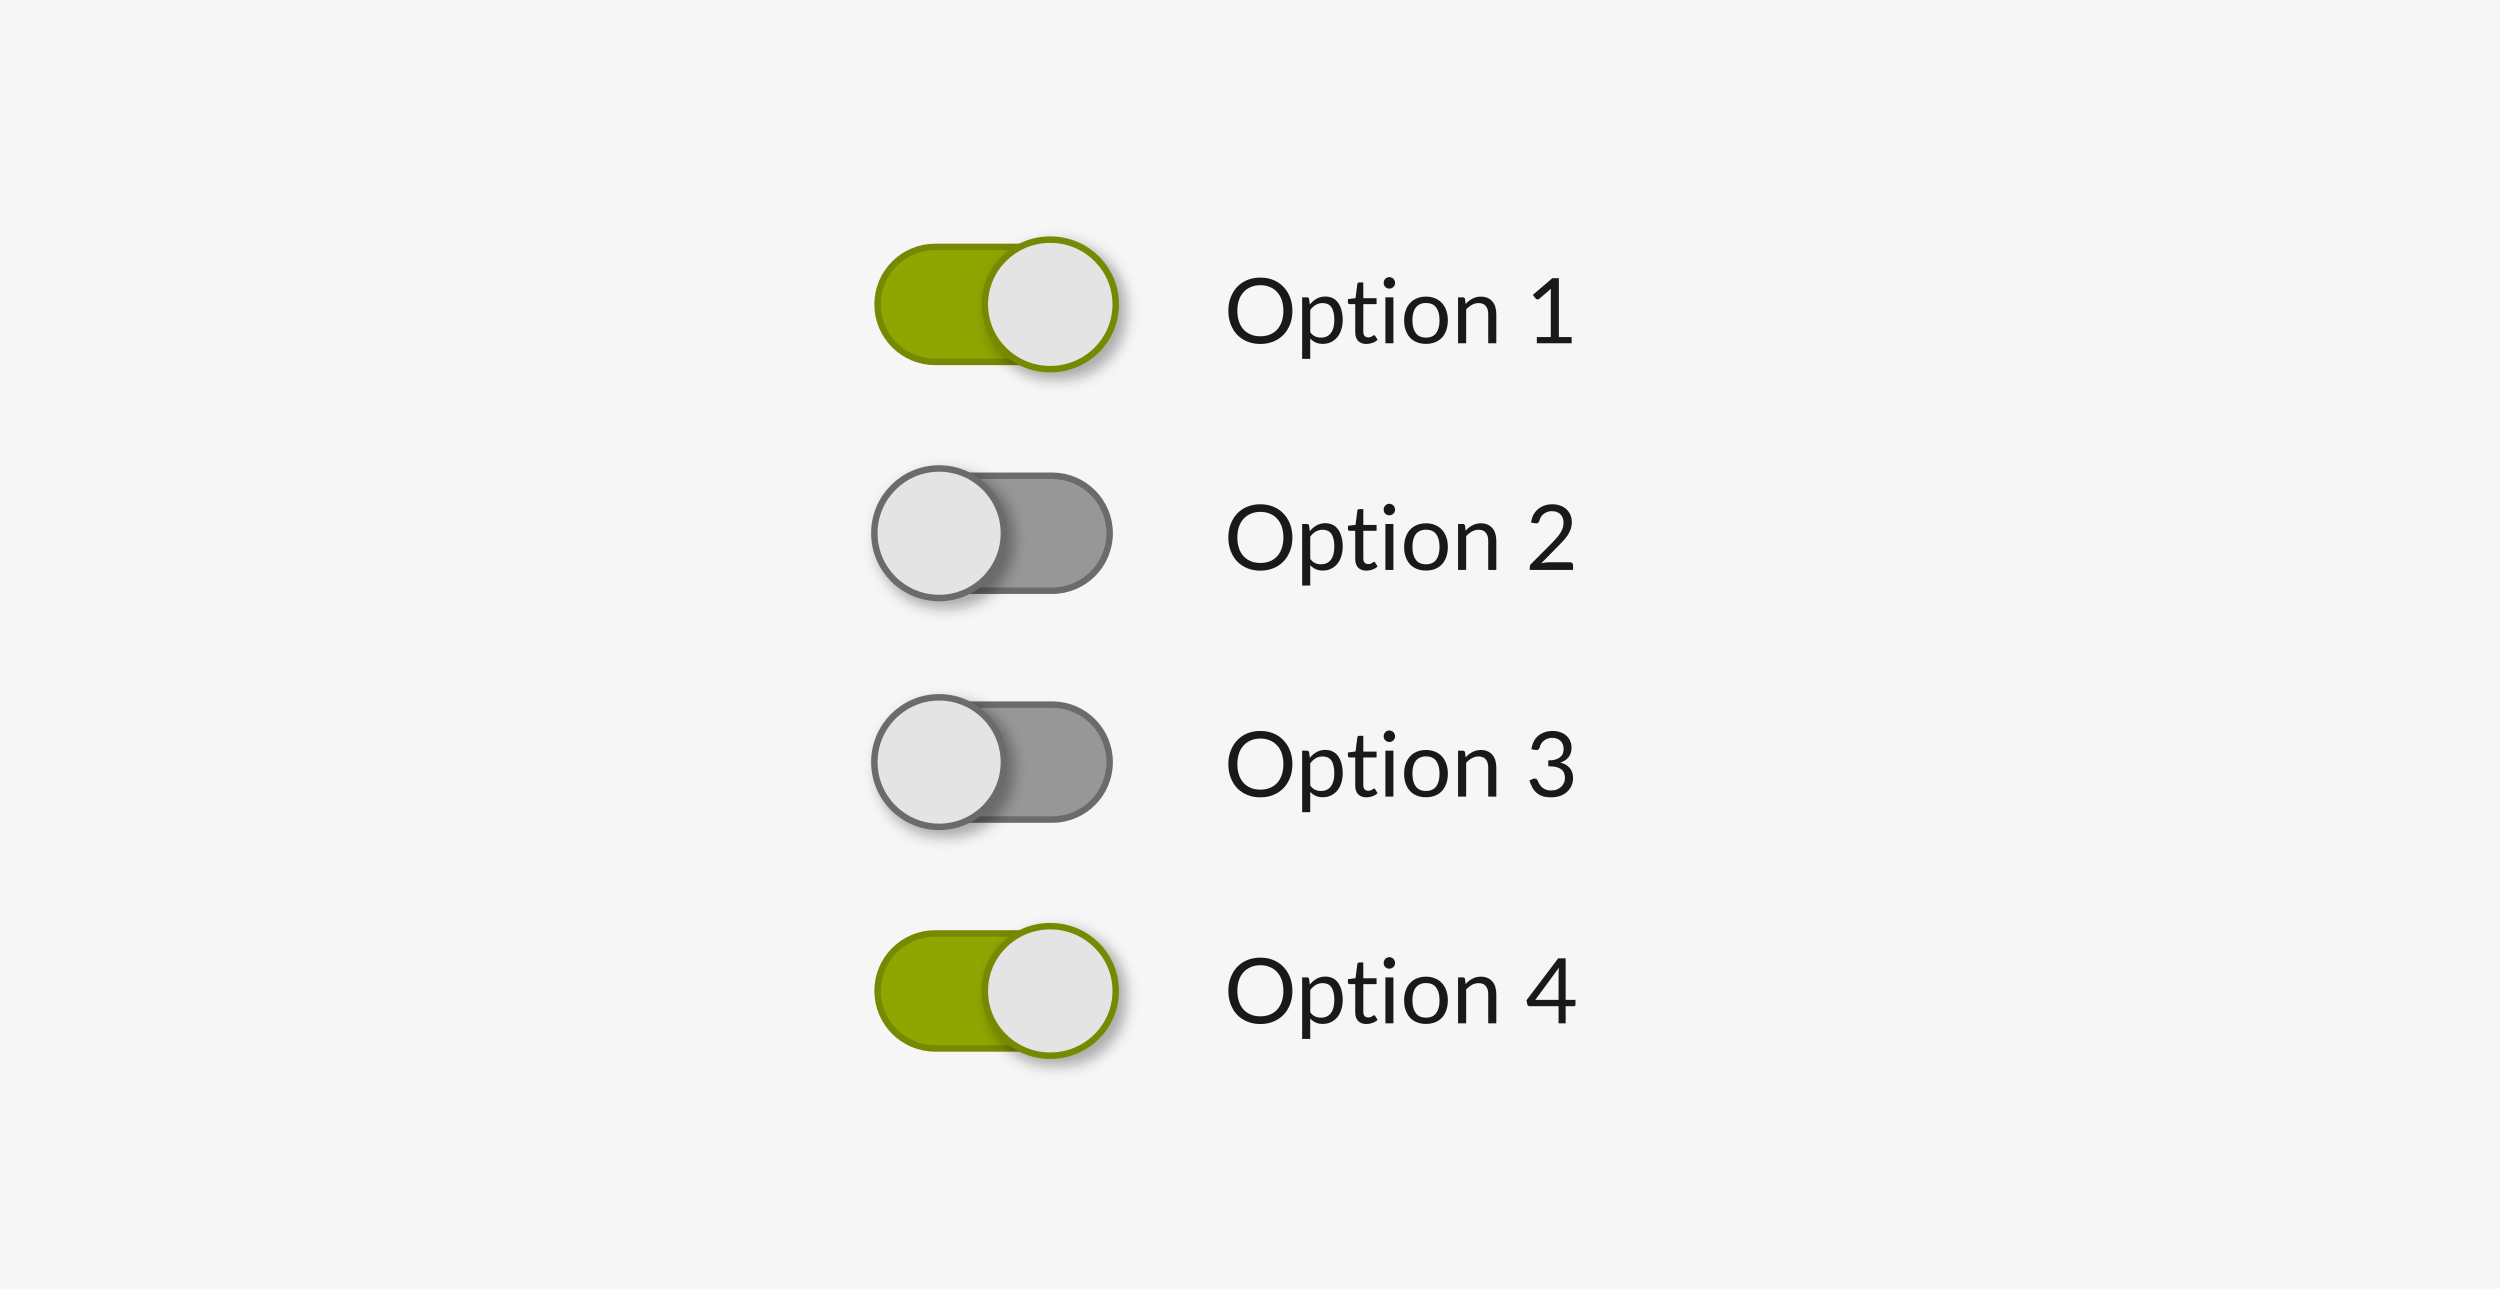
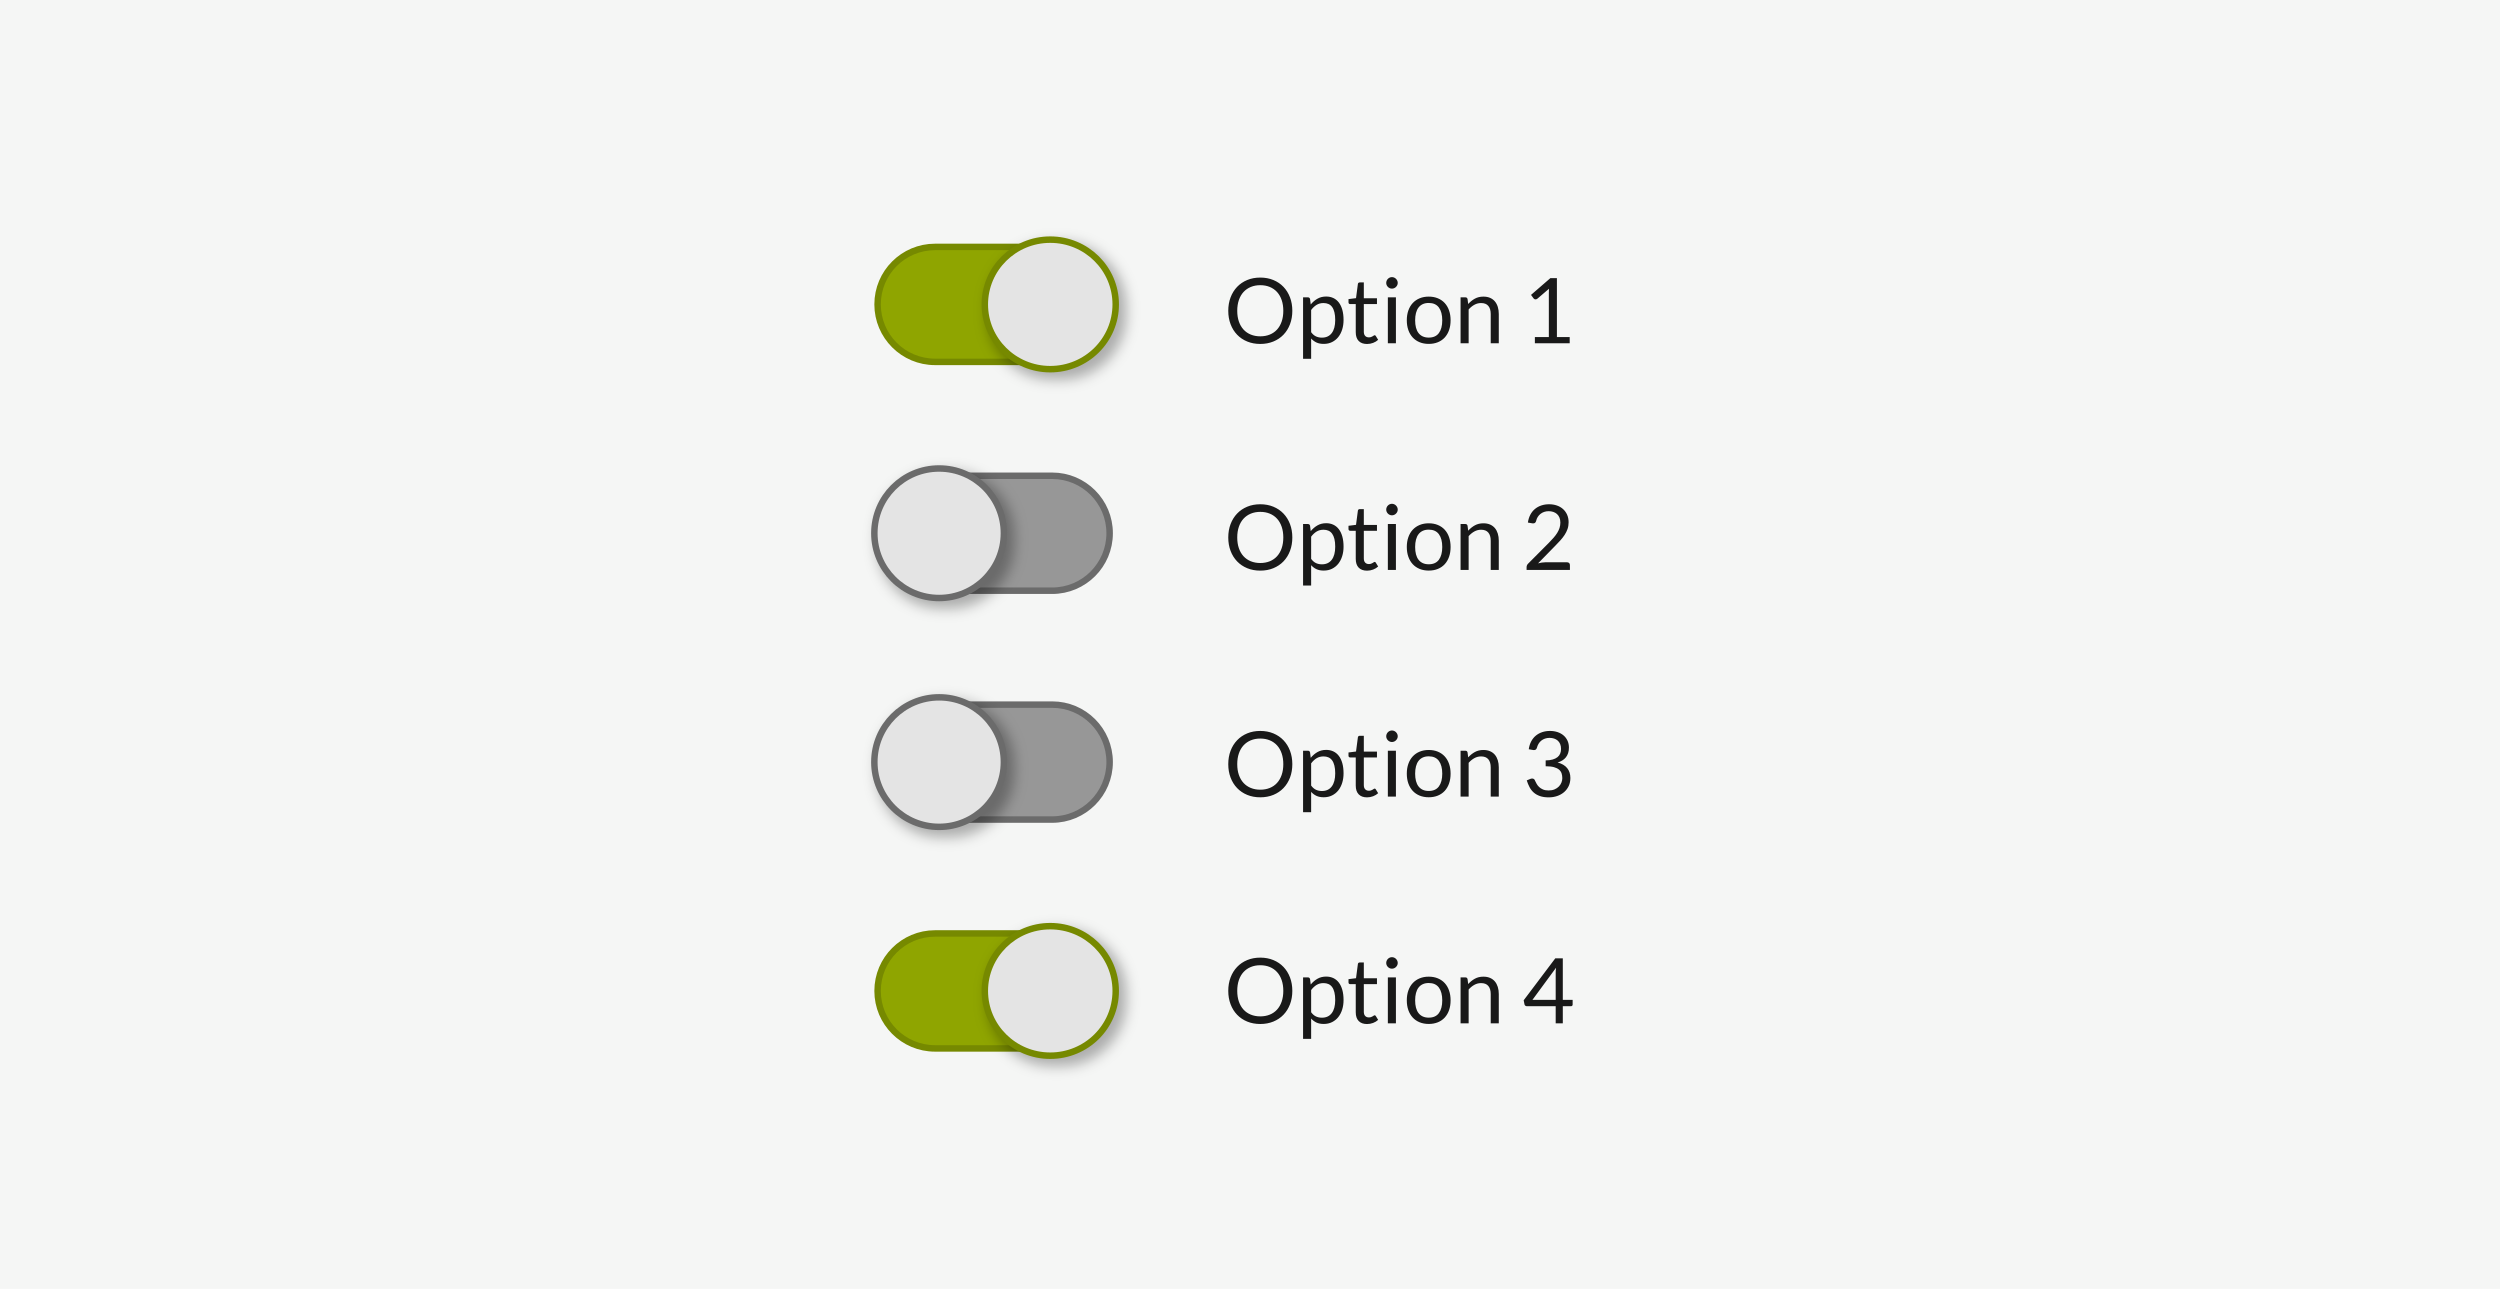
<svg xmlns="http://www.w3.org/2000/svg" xmlns:xlink="http://www.w3.org/1999/xlink" width="386px" height="199px" viewBox="0 0 386 199" version="1.1">
  <defs>
    <ellipse id="path-1" cx="27.161" cy="10" rx="10.106" ry="10" />
    <filter x="-14.8%" y="-15.0%" width="139.6%" height="140.0%" filterUnits="objectBoundingBox" id="filter-2">
      <feMorphology radius="0.5" operator="dilate" in="SourceAlpha" result="shadowSpreadOuter1" />
      <feOffset dx="1" dy="1" in="shadowSpreadOuter1" result="shadowOffsetOuter1" />
      <feGaussianBlur stdDeviation="1" in="shadowOffsetOuter1" result="shadowBlurOuter1" />
      <feComposite in="shadowBlurOuter1" in2="SourceAlpha" operator="out" result="shadowBlurOuter1" />
      <feColorMatrix values="0 0 0 0 0   0 0 0 0 0   0 0 0 0 0  0 0 0 0.3 0" type="matrix" in="shadowBlurOuter1" />
    </filter>
    <ellipse id="path-3" cx="27.161" cy="10" rx="10.106" ry="10" />
    <filter x="-14.8%" y="-15.0%" width="139.6%" height="140.0%" filterUnits="objectBoundingBox" id="filter-4">
      <feMorphology radius="0.5" operator="dilate" in="SourceAlpha" result="shadowSpreadOuter1" />
      <feOffset dx="1" dy="1" in="shadowSpreadOuter1" result="shadowOffsetOuter1" />
      <feGaussianBlur stdDeviation="1" in="shadowOffsetOuter1" result="shadowBlurOuter1" />
      <feComposite in="shadowBlurOuter1" in2="SourceAlpha" operator="out" result="shadowBlurOuter1" />
      <feColorMatrix values="0 0 0 0 0   0 0 0 0 0   0 0 0 0 0  0 0 0 0.3 0" type="matrix" in="shadowBlurOuter1" />
    </filter>
    <circle id="path-5" cx="10" cy="10" r="10" />
    <filter x="-15.0%" y="-15.0%" width="140.0%" height="140.0%" filterUnits="objectBoundingBox" id="filter-6">
      <feMorphology radius="0.5" operator="dilate" in="SourceAlpha" result="shadowSpreadOuter1" />
      <feOffset dx="1" dy="1" in="shadowSpreadOuter1" result="shadowOffsetOuter1" />
      <feGaussianBlur stdDeviation="1" in="shadowOffsetOuter1" result="shadowBlurOuter1" />
      <feComposite in="shadowBlurOuter1" in2="SourceAlpha" operator="out" result="shadowBlurOuter1" />
      <feColorMatrix values="0 0 0 0 0   0 0 0 0 0   0 0 0 0 0  0 0 0 0.3 0" type="matrix" in="shadowBlurOuter1" />
    </filter>
    <circle id="path-7" cx="10" cy="10" r="10" />
    <filter x="-15.0%" y="-15.0%" width="140.0%" height="140.0%" filterUnits="objectBoundingBox" id="filter-8">
      <feMorphology radius="0.5" operator="dilate" in="SourceAlpha" result="shadowSpreadOuter1" />
      <feOffset dx="1" dy="1" in="shadowSpreadOuter1" result="shadowOffsetOuter1" />
      <feGaussianBlur stdDeviation="1" in="shadowOffsetOuter1" result="shadowBlurOuter1" />
      <feComposite in="shadowBlurOuter1" in2="SourceAlpha" operator="out" result="shadowBlurOuter1" />
      <feColorMatrix values="0 0 0 0 0   0 0 0 0 0   0 0 0 0 0  0 0 0 0.3 0" type="matrix" in="shadowBlurOuter1" />
    </filter>
  </defs>
  <g id="Page-1" stroke="none" stroke-width="1" fill="none" fill-rule="evenodd">
-     <g id="Artboard" transform="translate(-753, -404)">
-       <g id="Group-10" transform="translate(753, 404)">
+     <g id="Artboard" transform="translate(-835, -578)">
+       <g id="Group-10" transform="translate(835, 578)">
        <rect id="Rectangle" fill="#F5F6F5" x="0" y="0" width="386" height="199" />
        <g id="Group-9" transform="translate(135, 37)">
-           <text id="Option-1" font-family="Lato-Regular, Lato" font-size="14" font-weight="normal" fill="#191919">
-             <tspan x="54" y="16">Option 1</tspan>
-           </text>
-           <text id="Option-2" font-family="Lato-Regular, Lato" font-size="14" font-weight="normal" fill="#191919">
-             <tspan x="54" y="51">Option 2</tspan>
-           </text>
-           <text id="Option-3" font-family="Lato-Regular, Lato" font-size="14" font-weight="normal" fill="#191919">
-             <tspan x="54" y="86">Option 3</tspan>
-           </text>
-           <text id="Option-4" font-family="Lato-Regular, Lato" font-size="14" font-weight="normal" fill="#191919">
-             <tspan x="54" y="121">Option 4</tspan>
-           </text>
+           <path d="M64.535,10.988 C64.535,11.739 64.416,12.429 64.178,13.056 C63.94,13.684 63.604,14.224 63.17,14.677 C62.736,15.13 62.215,15.481 61.605,15.73 C60.996,15.98 60.323,16.105 59.586,16.105 C58.849,16.105 58.177,15.98 57.57,15.73 C56.963,15.481 56.443,15.13 56.009,14.677 C55.575,14.224 55.239,13.684 55.001,13.056 C54.763,12.429 54.644,11.739 54.644,10.988 C54.644,10.237 54.763,9.547 55.001,8.919 C55.239,8.292 55.575,7.751 56.009,7.295 C56.443,6.84 56.963,6.487 57.57,6.235 C58.177,5.983 58.849,5.857 59.586,5.857 C60.323,5.857 60.996,5.983 61.605,6.235 C62.215,6.487 62.736,6.84 63.17,7.295 C63.604,7.751 63.94,8.292 64.178,8.919 C64.416,9.547 64.535,10.237 64.535,10.988 Z M63.142,10.988 C63.142,10.372 63.058,9.819 62.89,9.329 C62.722,8.839 62.484,8.425 62.176,8.086 C61.868,7.748 61.495,7.488 61.056,7.306 C60.617,7.124 60.127,7.033 59.586,7.033 C59.049,7.033 58.562,7.124 58.123,7.306 C57.684,7.488 57.31,7.748 56.999,8.086 C56.689,8.425 56.45,8.839 56.282,9.329 C56.114,9.819 56.03,10.372 56.03,10.988 C56.03,11.604 56.114,12.156 56.282,12.643 C56.45,13.131 56.689,13.544 56.999,13.883 C57.31,14.221 57.684,14.48 58.123,14.659 C58.562,14.839 59.049,14.929 59.586,14.929 C60.127,14.929 60.617,14.839 61.056,14.659 C61.495,14.48 61.868,14.221 62.176,13.883 C62.484,13.544 62.722,13.131 62.89,12.643 C63.058,12.156 63.142,11.604 63.142,10.988 Z M66.194,18.401 L66.194,8.909 L66.936,8.909 C67.113,8.909 67.225,8.995 67.272,9.168 L67.377,10.008 C67.68,9.639 68.027,9.343 68.416,9.119 C68.806,8.895 69.255,8.783 69.764,8.783 C70.17,8.783 70.539,8.861 70.87,9.018 C71.201,9.174 71.484,9.405 71.717,9.71 C71.95,10.016 72.13,10.395 72.256,10.848 C72.382,11.301 72.445,11.821 72.445,12.409 C72.445,12.932 72.375,13.418 72.235,13.868 C72.095,14.319 71.894,14.708 71.633,15.037 C71.372,15.367 71.051,15.625 70.671,15.815 C70.29,16.004 69.862,16.098 69.386,16.098 C68.947,16.098 68.573,16.026 68.263,15.881 C67.952,15.736 67.678,15.531 67.44,15.265 L67.44,18.401 L66.194,18.401 Z M69.351,9.791 C68.945,9.791 68.589,9.884 68.284,10.071 C67.978,10.258 67.697,10.521 67.44,10.862 L67.44,14.292 C67.669,14.6 67.919,14.817 68.192,14.943 C68.466,15.069 68.77,15.132 69.106,15.132 C69.764,15.132 70.27,14.896 70.625,14.425 C70.98,13.954 71.157,13.282 71.157,12.409 C71.157,11.947 71.116,11.55 71.034,11.219 C70.953,10.888 70.835,10.616 70.681,10.403 C70.527,10.191 70.338,10.036 70.114,9.938 C69.89,9.84 69.636,9.791 69.351,9.791 Z M76.071,16.112 C75.511,16.112 75.081,15.956 74.779,15.643 C74.478,15.33 74.328,14.88 74.328,14.292 L74.328,9.952 L73.474,9.952 C73.399,9.952 73.336,9.93 73.285,9.886 C73.234,9.841 73.208,9.772 73.208,9.679 L73.208,9.182 L74.37,9.035 L74.657,6.844 C74.666,6.774 74.697,6.717 74.748,6.673 C74.799,6.628 74.865,6.606 74.944,6.606 L75.574,6.606 L75.574,9.049 L77.604,9.049 L77.604,9.952 L75.574,9.952 L75.574,14.208 C75.574,14.507 75.646,14.728 75.791,14.873 C75.936,15.018 76.122,15.09 76.351,15.09 C76.482,15.09 76.595,15.073 76.691,15.037 C76.786,15.002 76.869,14.964 76.939,14.922 C77.009,14.88 77.068,14.842 77.118,14.806 C77.167,14.771 77.21,14.754 77.247,14.754 C77.312,14.754 77.371,14.794 77.422,14.873 L77.786,15.468 C77.571,15.669 77.312,15.826 77.009,15.941 C76.706,16.055 76.393,16.112 76.071,16.112 Z M80.53,8.909 L80.53,16 L79.284,16 L79.284,8.909 L80.53,8.909 Z M80.81,6.683 C80.81,6.804 80.786,6.917 80.737,7.022 C80.687,7.128 80.622,7.221 80.54,7.303 C80.459,7.384 80.364,7.448 80.257,7.495 C80.15,7.542 80.035,7.565 79.914,7.565 C79.793,7.565 79.68,7.542 79.575,7.495 C79.469,7.448 79.376,7.384 79.294,7.303 C79.213,7.221 79.149,7.128 79.102,7.022 C79.055,6.917 79.032,6.804 79.032,6.683 C79.032,6.562 79.055,6.446 79.102,6.337 C79.149,6.227 79.213,6.131 79.294,6.05 C79.376,5.968 79.469,5.904 79.575,5.857 C79.68,5.81 79.793,5.787 79.914,5.787 C80.035,5.787 80.15,5.81 80.257,5.857 C80.364,5.904 80.459,5.968 80.54,6.05 C80.622,6.131 80.687,6.227 80.737,6.337 C80.786,6.446 80.81,6.562 80.81,6.683 Z M85.598,8.797 C86.116,8.797 86.584,8.883 87.001,9.056 C87.419,9.229 87.774,9.474 88.066,9.791 C88.357,10.108 88.581,10.492 88.737,10.943 C88.894,11.393 88.972,11.896 88.972,12.451 C88.972,13.011 88.894,13.515 88.737,13.963 C88.581,14.411 88.357,14.794 88.066,15.111 C87.774,15.428 87.419,15.672 87.001,15.842 C86.584,16.013 86.116,16.098 85.598,16.098 C85.08,16.098 84.612,16.013 84.195,15.842 C83.777,15.672 83.421,15.428 83.127,15.111 C82.833,14.794 82.607,14.411 82.448,13.963 C82.289,13.515 82.21,13.011 82.21,12.451 C82.21,11.896 82.289,11.393 82.448,10.943 C82.607,10.492 82.833,10.108 83.127,9.791 C83.421,9.474 83.777,9.229 84.195,9.056 C84.612,8.883 85.08,8.797 85.598,8.797 Z M85.598,15.125 C86.298,15.125 86.821,14.891 87.166,14.421 C87.511,13.952 87.684,13.298 87.684,12.458 C87.684,11.613 87.511,10.955 87.166,10.484 C86.821,10.013 86.298,9.777 85.598,9.777 C85.243,9.777 84.935,9.838 84.674,9.959 C84.413,10.08 84.195,10.255 84.019,10.484 C83.844,10.713 83.714,10.994 83.627,11.328 C83.541,11.661 83.498,12.038 83.498,12.458 C83.498,12.878 83.541,13.254 83.627,13.585 C83.714,13.916 83.844,14.195 84.019,14.421 C84.195,14.648 84.413,14.822 84.674,14.943 C84.935,15.064 85.243,15.125 85.598,15.125 Z M90.512,16 L90.512,8.909 L91.254,8.909 C91.431,8.909 91.543,8.995 91.59,9.168 L91.688,9.938 C91.996,9.597 92.34,9.322 92.721,9.112 C93.101,8.902 93.541,8.797 94.04,8.797 C94.427,8.797 94.769,8.861 95.066,8.989 C95.362,9.118 95.609,9.3 95.808,9.536 C96.006,9.771 96.156,10.055 96.259,10.386 C96.362,10.717 96.413,11.084 96.413,11.485 L96.413,16 L95.167,16 L95.167,11.485 C95.167,10.948 95.045,10.532 94.799,10.236 C94.554,9.939 94.18,9.791 93.676,9.791 C93.307,9.791 92.963,9.88 92.644,10.057 C92.324,10.234 92.029,10.475 91.758,10.778 L91.758,16 L90.512,16 Z M101.985,15.048 L104.141,15.048 L104.141,8.209 C104.141,8.004 104.148,7.796 104.162,7.586 L102.37,9.119 C102.323,9.156 102.277,9.183 102.23,9.2 C102.183,9.216 102.139,9.224 102.097,9.224 C102.027,9.224 101.964,9.209 101.908,9.178 C101.852,9.148 101.81,9.112 101.782,9.07 L101.39,8.531 L104.372,5.948 L105.387,5.948 L105.387,15.048 L107.361,15.048 L107.361,16 L101.985,16 L101.985,15.048 Z" id="Option1" fill="#191919" fill-rule="nonzero" />
+           <path d="M64.535,45.988 C64.535,46.739 64.416,47.429 64.178,48.056 C63.94,48.684 63.604,49.224 63.17,49.677 C62.736,50.13 62.215,50.481 61.605,50.73 C60.996,50.98 60.323,51.105 59.586,51.105 C58.849,51.105 58.177,50.98 57.57,50.73 C56.963,50.481 56.443,50.13 56.009,49.677 C55.575,49.224 55.239,48.684 55.001,48.056 C54.763,47.429 54.644,46.739 54.644,45.988 C54.644,45.237 54.763,44.547 55.001,43.919 C55.239,43.292 55.575,42.751 56.009,42.295 C56.443,41.84 56.963,41.487 57.57,41.235 C58.177,40.983 58.849,40.857 59.586,40.857 C60.323,40.857 60.996,40.983 61.605,41.235 C62.215,41.487 62.736,41.84 63.17,42.295 C63.604,42.751 63.94,43.292 64.178,43.919 C64.416,44.547 64.535,45.237 64.535,45.988 Z M63.142,45.988 C63.142,45.372 63.058,44.819 62.89,44.329 C62.722,43.839 62.484,43.425 62.176,43.087 C61.868,42.748 61.495,42.488 61.056,42.306 C60.617,42.124 60.127,42.033 59.586,42.033 C59.049,42.033 58.562,42.124 58.123,42.306 C57.684,42.488 57.31,42.748 56.999,43.087 C56.689,43.425 56.45,43.839 56.282,44.329 C56.114,44.819 56.03,45.372 56.03,45.988 C56.03,46.604 56.114,47.156 56.282,47.644 C56.45,48.131 56.689,48.544 56.999,48.883 C57.31,49.221 57.684,49.48 58.123,49.66 C58.562,49.839 59.049,49.929 59.586,49.929 C60.127,49.929 60.617,49.839 61.056,49.66 C61.495,49.48 61.868,49.221 62.176,48.883 C62.484,48.544 62.722,48.131 62.89,47.644 C63.058,47.156 63.142,46.604 63.142,45.988 Z M66.194,53.401 L66.194,43.909 L66.936,43.909 C67.113,43.909 67.225,43.995 67.272,44.168 L67.377,45.008 C67.68,44.639 68.027,44.343 68.416,44.119 C68.806,43.895 69.255,43.783 69.764,43.783 C70.17,43.783 70.539,43.861 70.87,44.017 C71.201,44.174 71.484,44.405 71.717,44.711 C71.95,45.016 72.13,45.395 72.256,45.848 C72.382,46.301 72.445,46.821 72.445,47.409 C72.445,47.932 72.375,48.418 72.235,48.868 C72.095,49.319 71.894,49.708 71.633,50.038 C71.372,50.367 71.051,50.625 70.671,50.815 C70.29,51.004 69.862,51.098 69.386,51.098 C68.947,51.098 68.573,51.026 68.263,50.881 C67.952,50.736 67.678,50.531 67.44,50.265 L67.44,53.401 L66.194,53.401 Z M69.351,44.791 C68.945,44.791 68.589,44.884 68.284,45.071 C67.978,45.258 67.697,45.521 67.44,45.862 L67.44,49.292 C67.669,49.6 67.919,49.817 68.192,49.943 C68.466,50.069 68.77,50.132 69.106,50.132 C69.764,50.132 70.27,49.896 70.625,49.425 C70.98,48.954 71.157,48.282 71.157,47.409 C71.157,46.947 71.116,46.55 71.034,46.219 C70.953,45.888 70.835,45.616 70.681,45.404 C70.527,45.191 70.338,45.036 70.114,44.938 C69.89,44.84 69.636,44.791 69.351,44.791 Z M76.071,51.112 C75.511,51.112 75.081,50.956 74.779,50.643 C74.478,50.33 74.328,49.88 74.328,49.292 L74.328,44.952 L73.474,44.952 C73.399,44.952 73.336,44.93 73.285,44.886 C73.234,44.841 73.208,44.772 73.208,44.679 L73.208,44.182 L74.37,44.035 L74.657,41.844 C74.666,41.774 74.697,41.717 74.748,41.672 C74.799,41.628 74.865,41.606 74.944,41.606 L75.574,41.606 L75.574,44.049 L77.604,44.049 L77.604,44.952 L75.574,44.952 L75.574,49.208 C75.574,49.507 75.646,49.728 75.791,49.873 C75.936,50.018 76.122,50.09 76.351,50.09 C76.482,50.09 76.595,50.073 76.691,50.038 C76.786,50.002 76.869,49.964 76.939,49.922 C77.009,49.88 77.068,49.842 77.118,49.806 C77.167,49.771 77.21,49.754 77.247,49.754 C77.312,49.754 77.371,49.794 77.422,49.873 L77.786,50.468 C77.571,50.669 77.312,50.826 77.009,50.941 C76.706,51.055 76.393,51.112 76.071,51.112 Z M80.53,43.909 L80.53,51 L79.284,51 L79.284,43.909 L80.53,43.909 Z M80.81,41.683 C80.81,41.804 80.786,41.917 80.737,42.023 C80.687,42.128 80.622,42.221 80.54,42.303 C80.459,42.384 80.364,42.448 80.257,42.495 C80.15,42.542 80.035,42.565 79.914,42.565 C79.793,42.565 79.68,42.542 79.575,42.495 C79.469,42.448 79.376,42.384 79.294,42.303 C79.213,42.221 79.149,42.128 79.102,42.023 C79.055,41.917 79.032,41.804 79.032,41.683 C79.032,41.562 79.055,41.446 79.102,41.337 C79.149,41.227 79.213,41.131 79.294,41.05 C79.376,40.968 79.469,40.904 79.575,40.857 C79.68,40.81 79.793,40.787 79.914,40.787 C80.035,40.787 80.15,40.81 80.257,40.857 C80.364,40.904 80.459,40.968 80.54,41.05 C80.622,41.131 80.687,41.227 80.737,41.337 C80.786,41.446 80.81,41.562 80.81,41.683 Z M85.598,43.797 C86.116,43.797 86.584,43.883 87.001,44.056 C87.419,44.229 87.774,44.474 88.066,44.791 C88.357,45.108 88.581,45.492 88.737,45.943 C88.894,46.393 88.972,46.896 88.972,47.451 C88.972,48.011 88.894,48.515 88.737,48.963 C88.581,49.411 88.357,49.794 88.066,50.111 C87.774,50.428 87.419,50.672 87.001,50.843 C86.584,51.013 86.116,51.098 85.598,51.098 C85.08,51.098 84.612,51.013 84.195,50.843 C83.777,50.672 83.421,50.428 83.127,50.111 C82.833,49.794 82.607,49.411 82.448,48.963 C82.289,48.515 82.21,48.011 82.21,47.451 C82.21,46.896 82.289,46.393 82.448,45.943 C82.607,45.492 82.833,45.108 83.127,44.791 C83.421,44.474 83.777,44.229 84.195,44.056 C84.612,43.883 85.08,43.797 85.598,43.797 Z M85.598,50.125 C86.298,50.125 86.821,49.891 87.166,49.422 C87.511,48.952 87.684,48.298 87.684,47.458 C87.684,46.613 87.511,45.955 87.166,45.484 C86.821,45.013 86.298,44.777 85.598,44.777 C85.243,44.777 84.935,44.838 84.674,44.959 C84.413,45.08 84.195,45.255 84.019,45.484 C83.844,45.713 83.714,45.994 83.627,46.328 C83.541,46.661 83.498,47.038 83.498,47.458 C83.498,47.878 83.541,48.254 83.627,48.585 C83.714,48.916 83.844,49.195 84.019,49.422 C84.195,49.648 84.413,49.822 84.674,49.943 C84.935,50.064 85.243,50.125 85.598,50.125 Z M90.512,51 L90.512,43.909 L91.254,43.909 C91.431,43.909 91.543,43.995 91.59,44.168 L91.688,44.938 C91.996,44.597 92.34,44.322 92.721,44.112 C93.101,43.902 93.541,43.797 94.04,43.797 C94.427,43.797 94.769,43.861 95.066,43.989 C95.362,44.118 95.609,44.3 95.808,44.535 C96.006,44.771 96.156,45.055 96.259,45.386 C96.362,45.717 96.413,46.084 96.413,46.485 L96.413,51 L95.167,51 L95.167,46.485 C95.167,45.948 95.045,45.532 94.799,45.236 C94.554,44.939 94.18,44.791 93.676,44.791 C93.307,44.791 92.963,44.88 92.644,45.057 C92.324,45.234 92.029,45.475 91.758,45.778 L91.758,51 L90.512,51 Z M104.183,40.857 C104.608,40.857 105.004,40.92 105.373,41.046 C105.742,41.172 106.06,41.355 106.329,41.596 C106.597,41.836 106.808,42.129 106.962,42.474 C107.116,42.819 107.193,43.211 107.193,43.65 C107.193,44.023 107.137,44.369 107.025,44.686 C106.913,45.003 106.761,45.308 106.57,45.599 C106.379,45.891 106.158,46.173 105.909,46.447 C105.659,46.72 105.394,46.998 105.114,47.283 L102.475,49.985 C102.662,49.934 102.851,49.893 103.042,49.862 C103.233,49.832 103.418,49.817 103.595,49.817 L106.955,49.817 C107.09,49.817 107.198,49.857 107.277,49.936 C107.356,50.015 107.396,50.118 107.396,50.244 L107.396,51 L100.704,51 L100.704,50.573 C100.704,50.484 100.722,50.393 100.757,50.3 C100.791,50.207 100.849,50.12 100.928,50.041 L104.141,46.814 C104.407,46.543 104.65,46.283 104.869,46.033 C105.088,45.784 105.276,45.533 105.433,45.281 C105.589,45.029 105.709,44.774 105.793,44.514 C105.877,44.255 105.919,43.979 105.919,43.685 C105.919,43.391 105.872,43.133 105.779,42.911 C105.686,42.69 105.557,42.507 105.394,42.362 C105.231,42.217 105.039,42.109 104.82,42.036 C104.601,41.964 104.365,41.928 104.113,41.928 C103.861,41.928 103.628,41.965 103.413,42.04 C103.198,42.115 103.008,42.218 102.843,42.352 C102.677,42.485 102.537,42.642 102.422,42.824 C102.308,43.006 102.228,43.207 102.181,43.426 C102.144,43.561 102.088,43.659 102.013,43.72 C101.938,43.781 101.84,43.811 101.719,43.811 C101.696,43.811 101.671,43.81 101.645,43.807 C101.62,43.805 101.591,43.802 101.558,43.797 L100.907,43.685 C100.972,43.228 101.098,42.823 101.285,42.471 C101.472,42.118 101.708,41.823 101.996,41.585 C102.283,41.347 102.611,41.166 102.983,41.042 C103.354,40.919 103.754,40.857 104.183,40.857 Z" id="Option2" fill="#191919" fill-rule="nonzero" />
+           <path d="M64.535,80.988 C64.535,81.739 64.416,82.429 64.178,83.056 C63.94,83.684 63.604,84.224 63.17,84.677 C62.736,85.13 62.215,85.481 61.605,85.731 C60.996,85.98 60.323,86.105 59.586,86.105 C58.849,86.105 58.177,85.98 57.57,85.731 C56.963,85.481 56.443,85.13 56.009,84.677 C55.575,84.224 55.239,83.684 55.001,83.056 C54.763,82.429 54.644,81.739 54.644,80.988 C54.644,80.237 54.763,79.547 55.001,78.919 C55.239,78.292 55.575,77.751 56.009,77.296 C56.443,76.84 56.963,76.487 57.57,76.235 C58.177,75.983 58.849,75.857 59.586,75.857 C60.323,75.857 60.996,75.983 61.605,76.235 C62.215,76.487 62.736,76.84 63.17,77.296 C63.604,77.751 63.94,78.292 64.178,78.919 C64.416,79.547 64.535,80.237 64.535,80.988 Z M63.142,80.988 C63.142,80.372 63.058,79.819 62.89,79.329 C62.722,78.839 62.484,78.425 62.176,78.087 C61.868,77.748 61.495,77.488 61.056,77.306 C60.617,77.124 60.127,77.033 59.586,77.033 C59.049,77.033 58.562,77.124 58.123,77.306 C57.684,77.488 57.31,77.748 56.999,78.087 C56.689,78.425 56.45,78.839 56.282,79.329 C56.114,79.819 56.03,80.372 56.03,80.988 C56.03,81.604 56.114,82.156 56.282,82.644 C56.45,83.131 56.689,83.544 56.999,83.882 C57.31,84.221 57.684,84.48 58.123,84.659 C58.562,84.839 59.049,84.929 59.586,84.929 C60.127,84.929 60.617,84.839 61.056,84.659 C61.495,84.48 61.868,84.221 62.176,83.882 C62.484,83.544 62.722,83.131 62.89,82.644 C63.058,82.156 63.142,81.604 63.142,80.988 Z M66.194,88.401 L66.194,78.909 L66.936,78.909 C67.113,78.909 67.225,78.995 67.272,79.168 L67.377,80.008 C67.68,79.639 68.027,79.343 68.416,79.119 C68.806,78.895 69.255,78.783 69.764,78.783 C70.17,78.783 70.539,78.861 70.87,79.017 C71.201,79.174 71.484,79.405 71.717,79.71 C71.95,80.016 72.13,80.395 72.256,80.848 C72.382,81.301 72.445,81.821 72.445,82.409 C72.445,82.932 72.375,83.418 72.235,83.868 C72.095,84.319 71.894,84.708 71.633,85.037 C71.372,85.367 71.051,85.625 70.671,85.814 C70.29,86.004 69.862,86.098 69.386,86.098 C68.947,86.098 68.573,86.026 68.263,85.881 C67.952,85.736 67.678,85.531 67.44,85.265 L67.44,88.401 L66.194,88.401 Z M69.351,79.791 C68.945,79.791 68.589,79.884 68.284,80.071 C67.978,80.258 67.697,80.521 67.44,80.862 L67.44,84.292 C67.669,84.6 67.919,84.817 68.192,84.943 C68.466,85.069 68.77,85.132 69.106,85.132 C69.764,85.132 70.27,84.896 70.625,84.425 C70.98,83.954 71.157,83.282 71.157,82.409 C71.157,81.947 71.116,81.55 71.034,81.219 C70.953,80.888 70.835,80.616 70.681,80.403 C70.527,80.191 70.338,80.036 70.114,79.938 C69.89,79.84 69.636,79.791 69.351,79.791 Z M76.071,86.112 C75.511,86.112 75.081,85.956 74.779,85.643 C74.478,85.33 74.328,84.88 74.328,84.292 L74.328,79.952 L73.474,79.952 C73.399,79.952 73.336,79.93 73.285,79.885 C73.234,79.841 73.208,79.772 73.208,79.679 L73.208,79.182 L74.37,79.035 L74.657,76.844 C74.666,76.774 74.697,76.717 74.748,76.672 C74.799,76.628 74.865,76.606 74.944,76.606 L75.574,76.606 L75.574,79.049 L77.604,79.049 L77.604,79.952 L75.574,79.952 L75.574,84.208 C75.574,84.507 75.646,84.728 75.791,84.873 C75.936,85.018 76.122,85.09 76.351,85.09 C76.482,85.09 76.595,85.073 76.691,85.037 C76.786,85.002 76.869,84.964 76.939,84.922 C77.009,84.88 77.068,84.842 77.118,84.806 C77.167,84.771 77.21,84.754 77.247,84.754 C77.312,84.754 77.371,84.794 77.422,84.873 L77.786,85.468 C77.571,85.669 77.312,85.826 77.009,85.941 C76.706,86.055 76.393,86.112 76.071,86.112 Z M80.53,78.909 L80.53,86 L79.284,86 L79.284,78.909 L80.53,78.909 Z M80.81,76.683 C80.81,76.804 80.786,76.917 80.737,77.022 C80.687,77.128 80.622,77.221 80.54,77.302 C80.459,77.384 80.364,77.448 80.257,77.495 C80.15,77.542 80.035,77.565 79.914,77.565 C79.793,77.565 79.68,77.542 79.575,77.495 C79.469,77.448 79.376,77.384 79.294,77.302 C79.213,77.221 79.149,77.128 79.102,77.022 C79.055,76.917 79.032,76.804 79.032,76.683 C79.032,76.562 79.055,76.446 79.102,76.337 C79.149,76.227 79.213,76.131 79.294,76.049 C79.376,75.968 79.469,75.904 79.575,75.857 C79.68,75.81 79.793,75.787 79.914,75.787 C80.035,75.787 80.15,75.81 80.257,75.857 C80.364,75.904 80.459,75.968 80.54,76.049 C80.622,76.131 80.687,76.227 80.737,76.337 C80.786,76.446 80.81,76.562 80.81,76.683 Z M85.598,78.797 C86.116,78.797 86.584,78.883 87.001,79.056 C87.419,79.229 87.774,79.474 88.066,79.791 C88.357,80.108 88.581,80.492 88.737,80.942 C88.894,81.393 88.972,81.896 88.972,82.451 C88.972,83.011 88.894,83.515 88.737,83.963 C88.581,84.411 88.357,84.794 88.066,85.111 C87.774,85.428 87.419,85.672 87.001,85.843 C86.584,86.013 86.116,86.098 85.598,86.098 C85.08,86.098 84.612,86.013 84.195,85.843 C83.777,85.672 83.421,85.428 83.127,85.111 C82.833,84.794 82.607,84.411 82.448,83.963 C82.289,83.515 82.21,83.011 82.21,82.451 C82.21,81.896 82.289,81.393 82.448,80.942 C82.607,80.492 82.833,80.108 83.127,79.791 C83.421,79.474 83.777,79.229 84.195,79.056 C84.612,78.883 85.08,78.797 85.598,78.797 Z M85.598,85.125 C86.298,85.125 86.821,84.891 87.166,84.421 C87.511,83.952 87.684,83.298 87.684,82.458 C87.684,81.613 87.511,80.955 87.166,80.484 C86.821,80.013 86.298,79.777 85.598,79.777 C85.243,79.777 84.935,79.838 84.674,79.959 C84.413,80.08 84.195,80.255 84.019,80.484 C83.844,80.713 83.714,80.994 83.627,81.328 C83.541,81.661 83.498,82.038 83.498,82.458 C83.498,82.878 83.541,83.254 83.627,83.585 C83.714,83.916 83.844,84.195 84.019,84.421 C84.195,84.648 84.413,84.822 84.674,84.943 C84.935,85.064 85.243,85.125 85.598,85.125 Z M90.512,86 L90.512,78.909 L91.254,78.909 C91.431,78.909 91.543,78.995 91.59,79.168 L91.688,79.938 C91.996,79.597 92.34,79.322 92.721,79.112 C93.101,78.902 93.541,78.797 94.04,78.797 C94.427,78.797 94.769,78.861 95.066,78.99 C95.362,79.118 95.609,79.3 95.808,79.535 C96.006,79.771 96.156,80.055 96.259,80.386 C96.362,80.717 96.413,81.084 96.413,81.485 L96.413,86 L95.167,86 L95.167,81.485 C95.167,80.948 95.045,80.532 94.799,80.236 C94.554,79.939 94.18,79.791 93.676,79.791 C93.307,79.791 92.963,79.88 92.644,80.057 C92.324,80.234 92.029,80.475 91.758,80.778 L91.758,86 L90.512,86 Z M104.316,75.857 C104.741,75.857 105.133,75.918 105.492,76.039 C105.851,76.16 106.16,76.333 106.419,76.557 C106.679,76.781 106.88,77.052 107.025,77.369 C107.17,77.686 107.242,78.039 107.242,78.426 C107.242,78.743 107.201,79.027 107.12,79.276 C107.038,79.526 106.921,79.745 106.769,79.934 C106.618,80.124 106.435,80.283 106.22,80.414 C106.005,80.545 105.765,80.65 105.499,80.729 C106.152,80.902 106.643,81.191 106.972,81.597 C107.302,82.003 107.466,82.512 107.466,83.123 C107.466,83.585 107.379,84 107.204,84.369 C107.028,84.738 106.789,85.051 106.486,85.311 C106.183,85.57 105.829,85.768 105.425,85.906 C105.022,86.043 104.589,86.112 104.127,86.112 C103.595,86.112 103.14,86.046 102.762,85.912 C102.384,85.779 102.064,85.596 101.803,85.363 C101.542,85.13 101.327,84.853 101.159,84.534 C100.991,84.214 100.849,83.867 100.732,83.494 L101.264,83.27 C101.362,83.228 101.46,83.207 101.558,83.207 C101.651,83.207 101.734,83.227 101.806,83.266 C101.879,83.306 101.934,83.368 101.971,83.452 C101.98,83.471 101.99,83.49 101.999,83.511 C102.008,83.533 102.018,83.555 102.027,83.578 C102.092,83.713 102.172,83.866 102.265,84.037 C102.358,84.207 102.484,84.367 102.643,84.516 C102.802,84.665 102.999,84.791 103.234,84.894 C103.47,84.997 103.763,85.048 104.113,85.048 C104.463,85.048 104.77,84.991 105.034,84.876 C105.297,84.762 105.516,84.614 105.692,84.432 C105.867,84.25 105.998,84.047 106.087,83.823 C106.176,83.599 106.22,83.377 106.22,83.158 C106.22,82.887 106.184,82.64 106.112,82.416 C106.039,82.192 105.909,81.998 105.719,81.835 C105.53,81.672 105.269,81.543 104.936,81.45 C104.602,81.357 104.174,81.31 103.651,81.31 L103.651,80.407 C104.076,80.402 104.438,80.356 104.74,80.267 C105.041,80.178 105.287,80.057 105.478,79.903 C105.669,79.749 105.808,79.565 105.894,79.35 C105.981,79.135 106.024,78.897 106.024,78.636 C106.024,78.347 105.978,78.095 105.888,77.88 C105.796,77.665 105.672,77.488 105.513,77.348 C105.354,77.208 105.167,77.103 104.95,77.033 C104.732,76.963 104.498,76.928 104.246,76.928 C103.994,76.928 103.761,76.965 103.546,77.04 C103.331,77.115 103.141,77.218 102.975,77.352 C102.81,77.485 102.671,77.643 102.559,77.828 C102.447,78.012 102.363,78.211 102.307,78.426 C102.27,78.561 102.214,78.659 102.139,78.72 C102.064,78.781 101.969,78.811 101.852,78.811 C101.829,78.811 101.804,78.81 101.778,78.808 C101.753,78.805 101.724,78.802 101.691,78.797 L101.04,78.685 C101.105,78.228 101.231,77.823 101.418,77.471 C101.605,77.118 101.841,76.823 102.129,76.585 C102.416,76.347 102.744,76.166 103.115,76.043 C103.487,75.919 103.887,75.857 104.316,75.857 Z" id="Option3" fill="#191919" fill-rule="nonzero" />
+           <path d="M64.535,115.988 C64.535,116.739 64.416,117.429 64.178,118.056 C63.94,118.684 63.604,119.224 63.17,119.677 C62.736,120.13 62.215,120.481 61.605,120.731 C60.996,120.98 60.323,121.105 59.586,121.105 C58.849,121.105 58.177,120.98 57.57,120.731 C56.963,120.481 56.443,120.13 56.009,119.677 C55.575,119.224 55.239,118.684 55.001,118.056 C54.763,117.429 54.644,116.739 54.644,115.988 C54.644,115.237 54.763,114.547 55.001,113.919 C55.239,113.292 55.575,112.751 56.009,112.296 C56.443,111.84 56.963,111.487 57.57,111.235 C58.177,110.983 58.849,110.857 59.586,110.857 C60.323,110.857 60.996,110.983 61.605,111.235 C62.215,111.487 62.736,111.84 63.17,112.296 C63.604,112.751 63.94,113.292 64.178,113.919 C64.416,114.547 64.535,115.237 64.535,115.988 Z M63.142,115.988 C63.142,115.372 63.058,114.819 62.89,114.329 C62.722,113.839 62.484,113.425 62.176,113.087 C61.868,112.748 61.495,112.488 61.056,112.306 C60.617,112.124 60.127,112.033 59.586,112.033 C59.049,112.033 58.562,112.124 58.123,112.306 C57.684,112.488 57.31,112.748 56.999,113.087 C56.689,113.425 56.45,113.839 56.282,114.329 C56.114,114.819 56.03,115.372 56.03,115.988 C56.03,116.604 56.114,117.156 56.282,117.644 C56.45,118.131 56.689,118.544 56.999,118.882 C57.31,119.221 57.684,119.48 58.123,119.659 C58.562,119.839 59.049,119.929 59.586,119.929 C60.127,119.929 60.617,119.839 61.056,119.659 C61.495,119.48 61.868,119.221 62.176,118.882 C62.484,118.544 62.722,118.131 62.89,117.644 C63.058,117.156 63.142,116.604 63.142,115.988 Z M66.194,123.401 L66.194,113.909 L66.936,113.909 C67.113,113.909 67.225,113.995 67.272,114.168 L67.377,115.008 C67.68,114.639 68.027,114.343 68.416,114.119 C68.806,113.895 69.255,113.783 69.764,113.783 C70.17,113.783 70.539,113.861 70.87,114.017 C71.201,114.174 71.484,114.405 71.717,114.71 C71.95,115.016 72.13,115.395 72.256,115.848 C72.382,116.301 72.445,116.821 72.445,117.409 C72.445,117.932 72.375,118.418 72.235,118.868 C72.095,119.319 71.894,119.708 71.633,120.037 C71.372,120.367 71.051,120.625 70.671,120.814 C70.29,121.004 69.862,121.098 69.386,121.098 C68.947,121.098 68.573,121.026 68.263,120.881 C67.952,120.736 67.678,120.531 67.44,120.265 L67.44,123.401 L66.194,123.401 Z M69.351,114.791 C68.945,114.791 68.589,114.884 68.284,115.071 C67.978,115.258 67.697,115.521 67.44,115.862 L67.44,119.292 C67.669,119.6 67.919,119.817 68.192,119.943 C68.466,120.069 68.77,120.132 69.106,120.132 C69.764,120.132 70.27,119.896 70.625,119.425 C70.98,118.954 71.157,118.282 71.157,117.409 C71.157,116.947 71.116,116.55 71.034,116.219 C70.953,115.888 70.835,115.616 70.681,115.403 C70.527,115.191 70.338,115.036 70.114,114.938 C69.89,114.84 69.636,114.791 69.351,114.791 Z M76.071,121.112 C75.511,121.112 75.081,120.956 74.779,120.643 C74.478,120.33 74.328,119.88 74.328,119.292 L74.328,114.952 L73.474,114.952 C73.399,114.952 73.336,114.93 73.285,114.885 C73.234,114.841 73.208,114.772 73.208,114.679 L73.208,114.182 L74.37,114.035 L74.657,111.844 C74.666,111.774 74.697,111.717 74.748,111.672 C74.799,111.628 74.865,111.606 74.944,111.606 L75.574,111.606 L75.574,114.049 L77.604,114.049 L77.604,114.952 L75.574,114.952 L75.574,119.208 C75.574,119.507 75.646,119.728 75.791,119.873 C75.936,120.018 76.122,120.09 76.351,120.09 C76.482,120.09 76.595,120.073 76.691,120.037 C76.786,120.002 76.869,119.964 76.939,119.922 C77.009,119.88 77.068,119.841 77.118,119.806 C77.167,119.772 77.21,119.754 77.247,119.754 C77.312,119.754 77.371,119.794 77.422,119.873 L77.786,120.468 C77.571,120.669 77.312,120.826 77.009,120.941 C76.706,121.055 76.393,121.112 76.071,121.112 Z M80.53,113.909 L80.53,121 L79.284,121 L79.284,113.909 L80.53,113.909 Z M80.81,111.683 C80.81,111.804 80.786,111.917 80.737,112.022 C80.687,112.128 80.622,112.221 80.54,112.302 C80.459,112.384 80.364,112.448 80.257,112.495 C80.15,112.542 80.035,112.565 79.914,112.565 C79.793,112.565 79.68,112.542 79.575,112.495 C79.469,112.448 79.376,112.384 79.294,112.302 C79.213,112.221 79.149,112.128 79.102,112.022 C79.055,111.917 79.032,111.804 79.032,111.683 C79.032,111.562 79.055,111.446 79.102,111.337 C79.149,111.227 79.213,111.131 79.294,111.049 C79.376,110.968 79.469,110.904 79.575,110.857 C79.68,110.81 79.793,110.787 79.914,110.787 C80.035,110.787 80.15,110.81 80.257,110.857 C80.364,110.904 80.459,110.968 80.54,111.049 C80.622,111.131 80.687,111.227 80.737,111.337 C80.786,111.446 80.81,111.562 80.81,111.683 Z M85.598,113.797 C86.116,113.797 86.584,113.883 87.001,114.056 C87.419,114.229 87.774,114.474 88.066,114.791 C88.357,115.108 88.581,115.492 88.737,115.942 C88.894,116.393 88.972,116.896 88.972,117.451 C88.972,118.011 88.894,118.515 88.737,118.963 C88.581,119.411 88.357,119.794 88.066,120.111 C87.774,120.428 87.419,120.672 87.001,120.843 C86.584,121.013 86.116,121.098 85.598,121.098 C85.08,121.098 84.612,121.013 84.195,120.843 C83.777,120.672 83.421,120.428 83.127,120.111 C82.833,119.794 82.607,119.411 82.448,118.963 C82.289,118.515 82.21,118.011 82.21,117.451 C82.21,116.896 82.289,116.393 82.448,115.942 C82.607,115.492 82.833,115.108 83.127,114.791 C83.421,114.474 83.777,114.229 84.195,114.056 C84.612,113.883 85.08,113.797 85.598,113.797 Z M85.598,120.125 C86.298,120.125 86.821,119.891 87.166,119.421 C87.511,118.952 87.684,118.298 87.684,117.458 C87.684,116.613 87.511,115.955 87.166,115.484 C86.821,115.013 86.298,114.777 85.598,114.777 C85.243,114.777 84.935,114.838 84.674,114.959 C84.413,115.08 84.195,115.255 84.019,115.484 C83.844,115.713 83.714,115.994 83.627,116.328 C83.541,116.661 83.498,117.038 83.498,117.458 C83.498,117.878 83.541,118.254 83.627,118.585 C83.714,118.916 83.844,119.195 84.019,119.421 C84.195,119.648 84.413,119.822 84.674,119.943 C84.935,120.064 85.243,120.125 85.598,120.125 Z M90.512,121 L90.512,113.909 L91.254,113.909 C91.431,113.909 91.543,113.995 91.59,114.168 L91.688,114.938 C91.996,114.597 92.34,114.322 92.721,114.112 C93.101,113.902 93.541,113.797 94.04,113.797 C94.427,113.797 94.769,113.861 95.066,113.99 C95.362,114.118 95.609,114.3 95.808,114.535 C96.006,114.771 96.156,115.055 96.259,115.386 C96.362,115.717 96.413,116.084 96.413,116.485 L96.413,121 L95.167,121 L95.167,116.485 C95.167,115.948 95.045,115.532 94.799,115.236 C94.554,114.939 94.18,114.791 93.676,114.791 C93.307,114.791 92.963,114.88 92.644,115.057 C92.324,115.234 92.029,115.475 91.758,115.778 L91.758,121 L90.512,121 Z M106.297,117.381 L107.816,117.381 L107.816,118.095 C107.816,118.17 107.794,118.233 107.749,118.284 C107.705,118.335 107.636,118.361 107.543,118.361 L106.297,118.361 L106.297,121 L105.198,121 L105.198,118.361 L100.753,118.361 C100.66,118.361 100.579,118.334 100.511,118.281 C100.444,118.227 100.401,118.16 100.382,118.081 L100.256,117.444 L105.135,110.969 L106.297,110.969 L106.297,117.381 Z M105.198,113.244 C105.198,113.123 105.201,112.992 105.209,112.852 C105.216,112.712 105.231,112.567 105.254,112.418 L101.607,117.381 L105.198,117.381 L105.198,113.244 Z" id="Option4" fill="#191919" fill-rule="nonzero" />
          <g id="Group-8">
            <g id="Toggle-On" transform="translate(-0, 0)">
              <g>
                <rect id="Rectangle-5" stroke="#768900" fill="#8FA500" x="0.5" y="1.125" width="36.222" height="17.75" rx="8.875" />
                <g id="Oval">
                  <use fill="black" fill-opacity="1" filter="url(#filter-2)" xlink:href="#path-1" />
                  <use stroke="#768900" stroke-width="1" fill="#E4E4E4" fill-rule="evenodd" xlink:href="#path-1" />
                </g>
              </g>
            </g>
            <g id="Toggle-On" transform="translate(-0, 106)">
              <g>
                <rect id="Rectangle-5" stroke="#768900" fill="#8FA500" x="0.5" y="1.125" width="36.222" height="17.75" rx="8.875" />
                <g id="Oval">
                  <use fill="black" fill-opacity="1" filter="url(#filter-4)" xlink:href="#path-3" />
                  <use stroke="#768900" stroke-width="1" fill="#E4E4E4" fill-rule="evenodd" xlink:href="#path-3" />
                </g>
              </g>
            </g>
            <g id="Toggle-Off" transform="translate(-0, 35.33333)">
              <rect id="Rectangle-5" stroke="#6B6B6B" fill="#979797" x="0.5" y="1.125" width="35.83" height="17.75" rx="8.875" />
              <g id="Oval">
                <use fill="black" fill-opacity="1" filter="url(#filter-6)" xlink:href="#path-5" />
                <use stroke="#6B6B6B" stroke-width="1" fill="#E4E4E4" fill-rule="evenodd" xlink:href="#path-5" />
              </g>
            </g>
            <g id="Toggle-Off" transform="translate(-0, 70.66667)">
              <rect id="Rectangle-5" stroke="#6B6B6B" fill="#979797" x="0.5" y="1.125" width="35.83" height="17.75" rx="8.875" />
              <g id="Oval">
                <use fill="black" fill-opacity="1" filter="url(#filter-8)" xlink:href="#path-7" />
                <use stroke="#6B6B6B" stroke-width="1" fill="#E4E4E4" fill-rule="evenodd" xlink:href="#path-7" />
              </g>
            </g>
          </g>
        </g>
      </g>
    </g>
  </g>
</svg>
